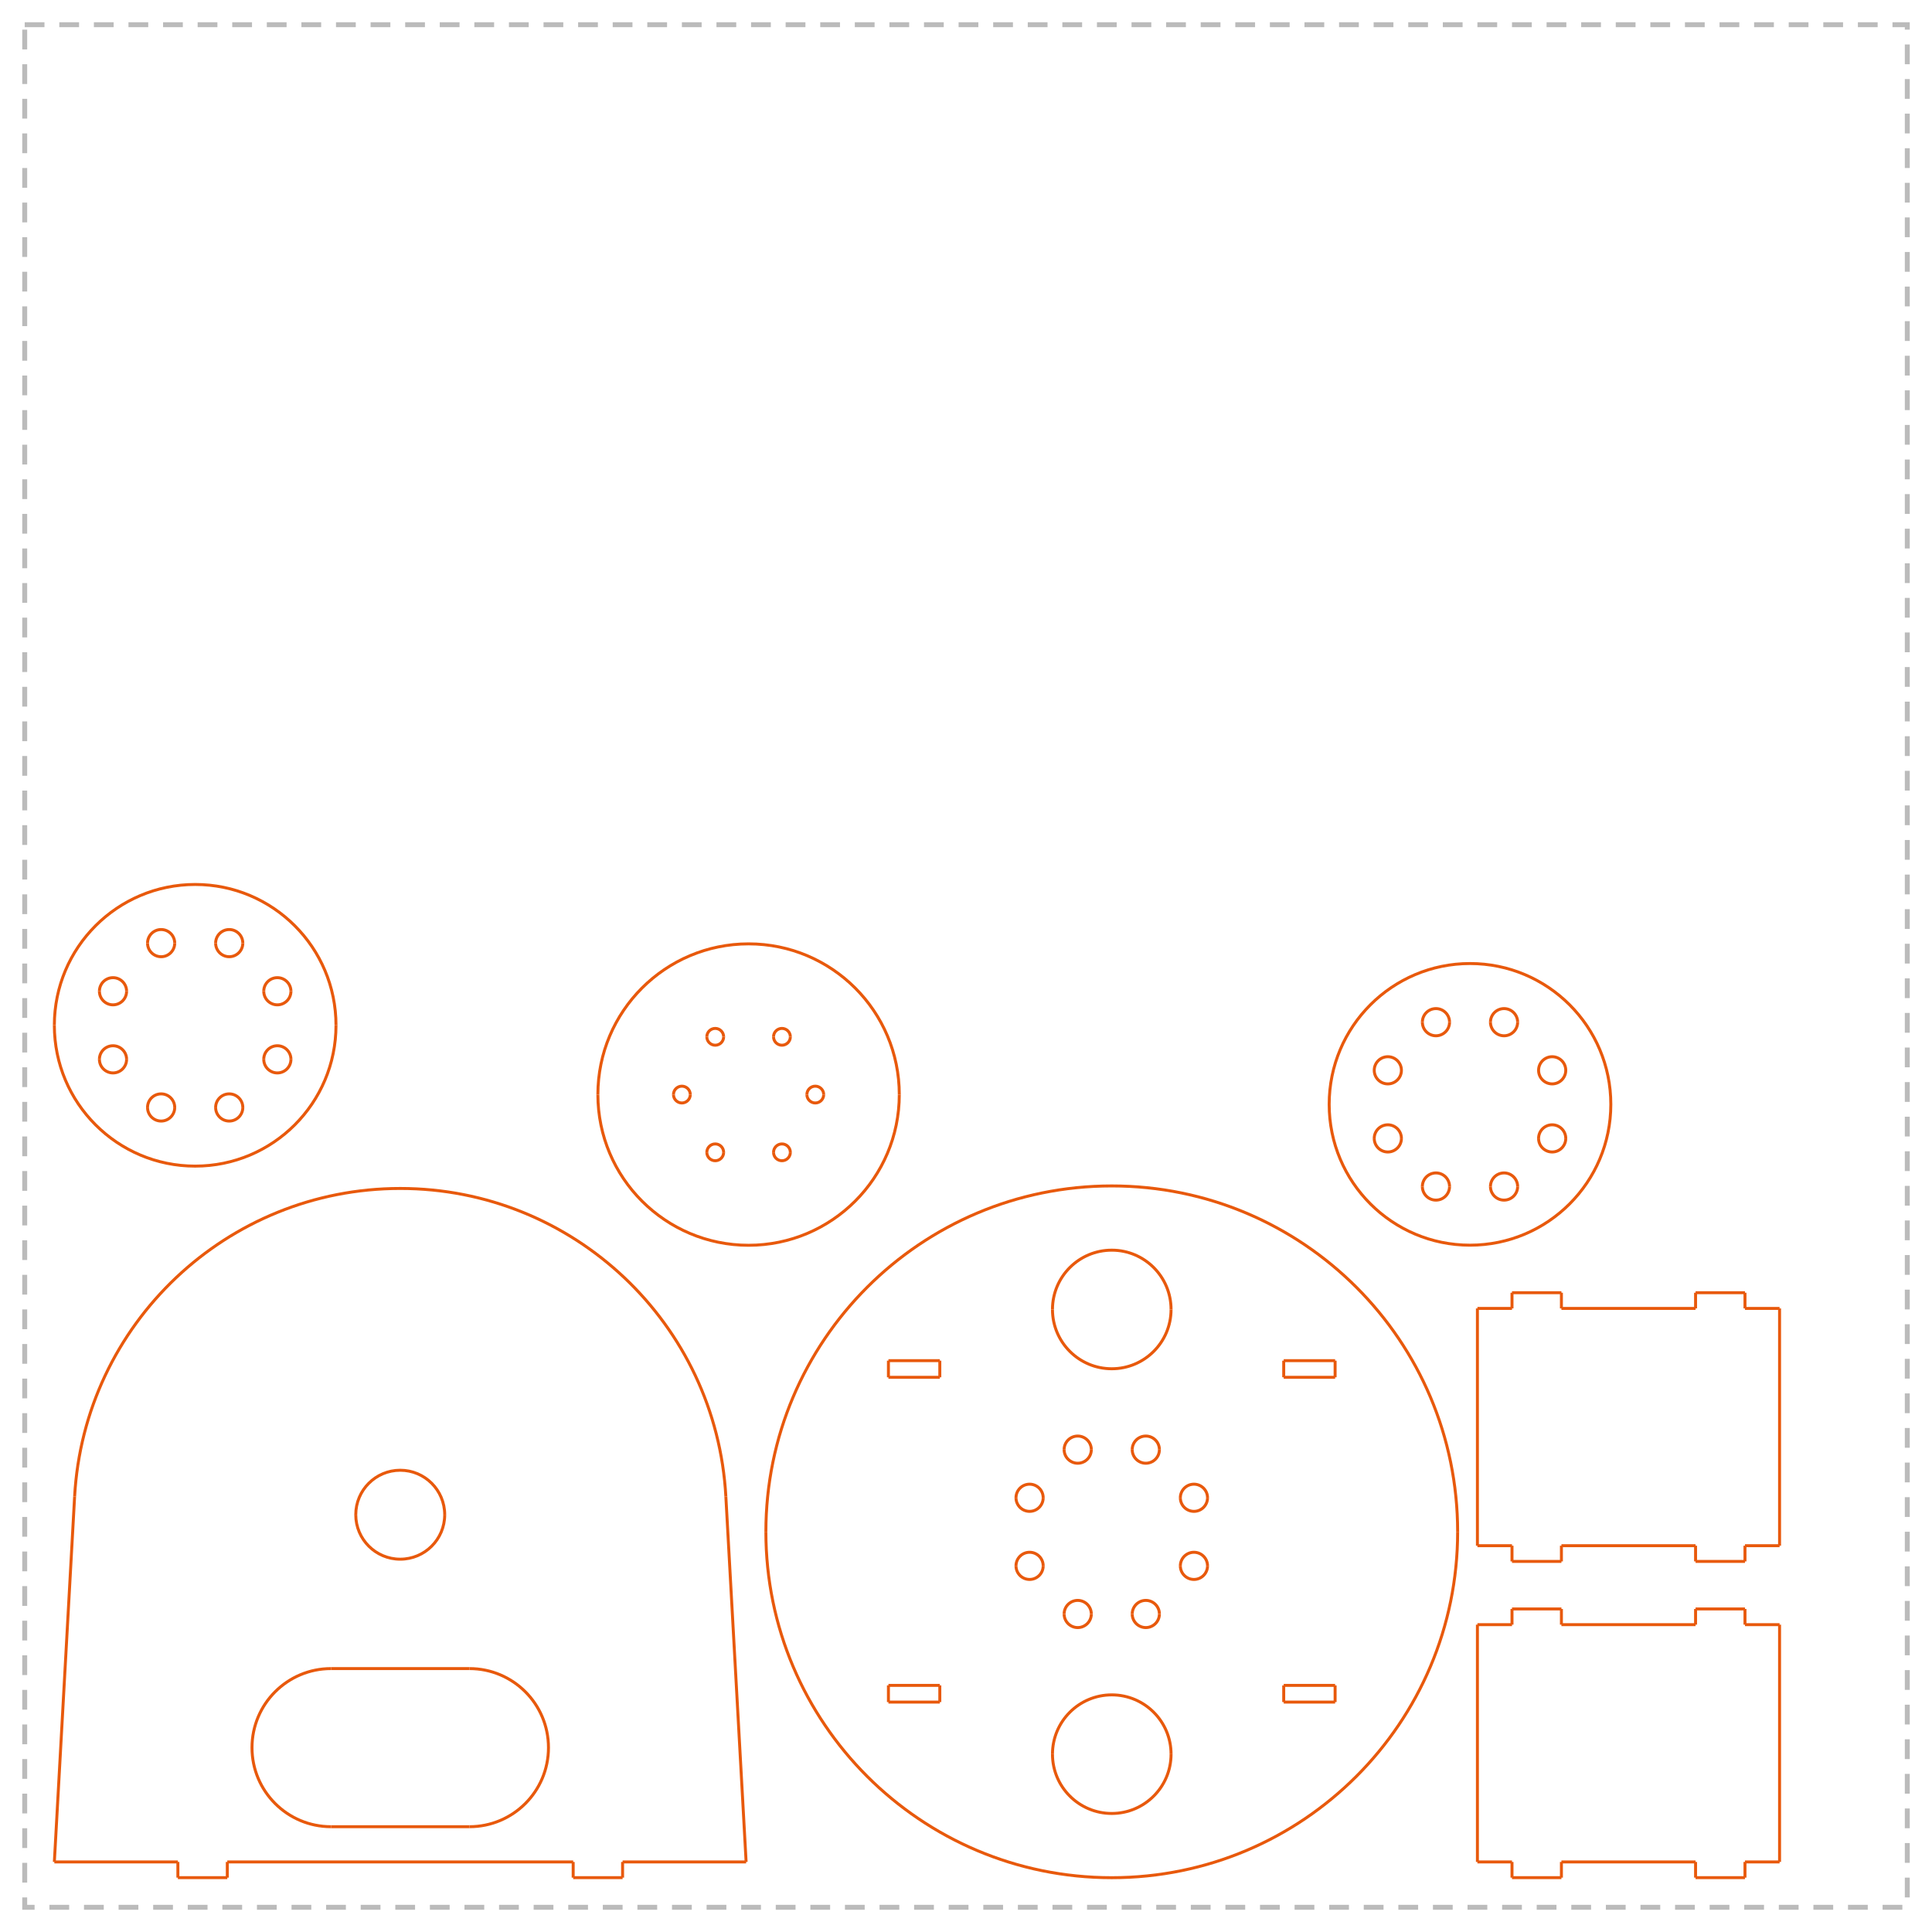
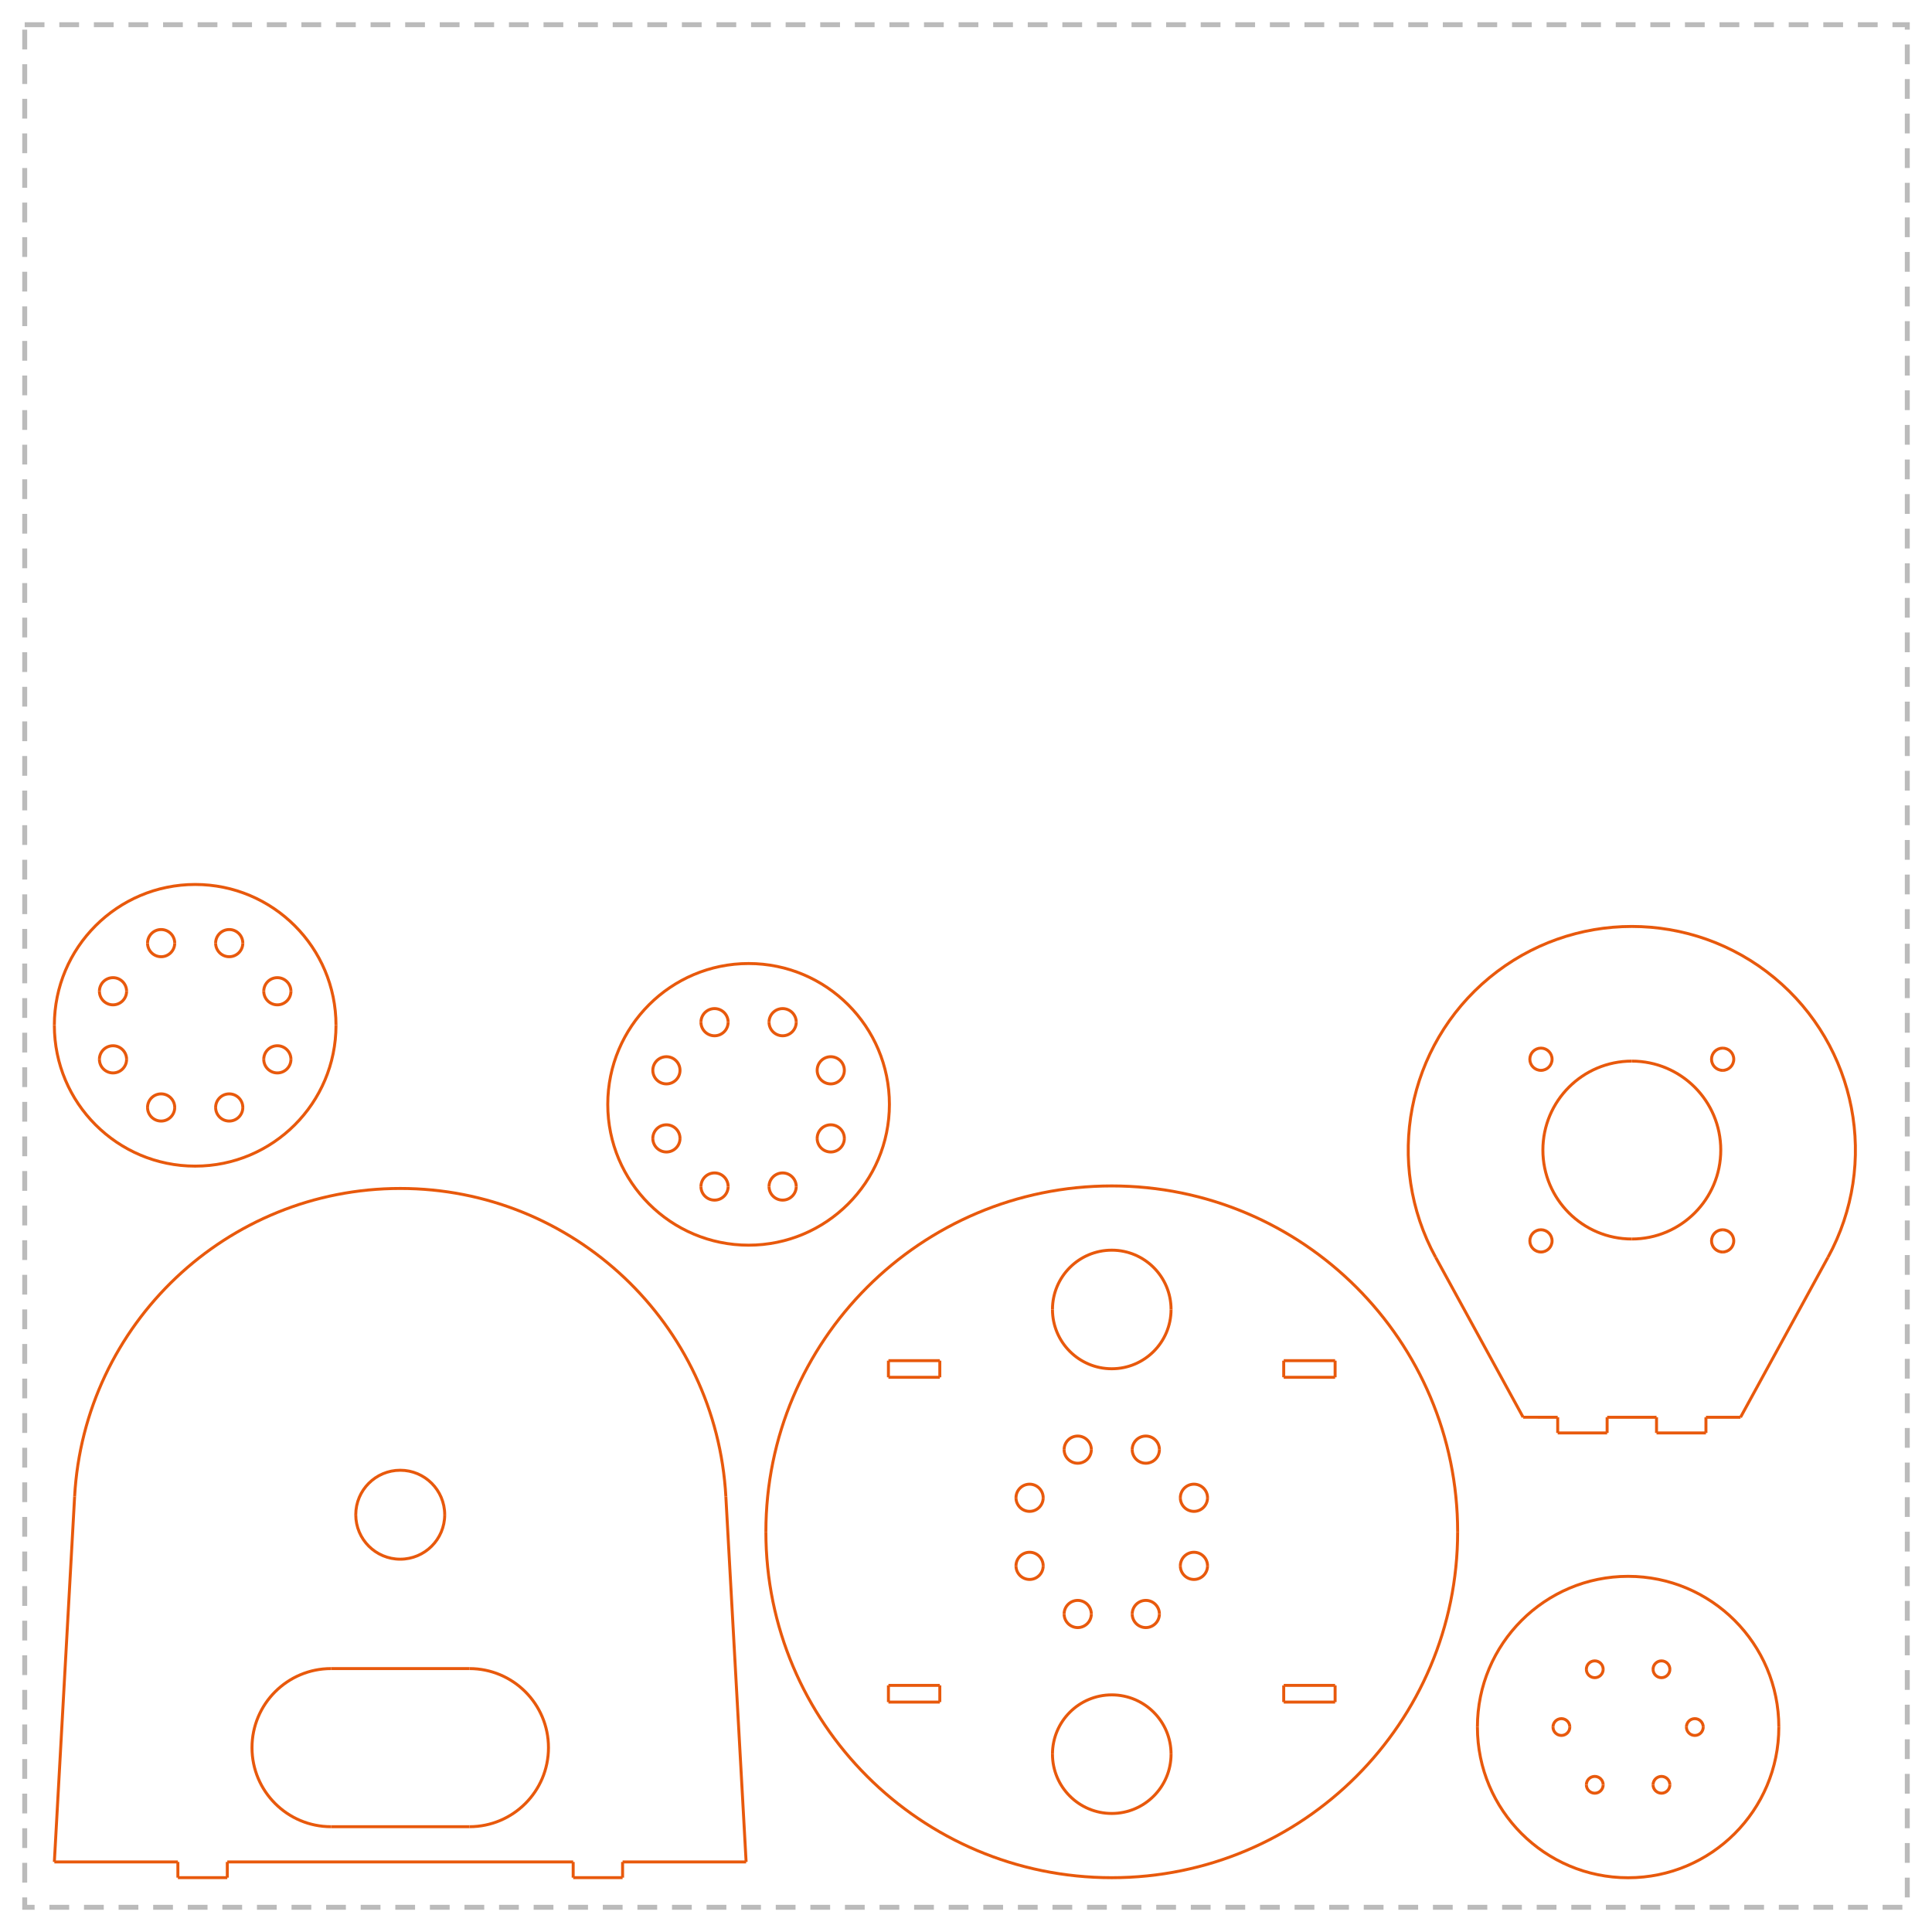
<svg xmlns="http://www.w3.org/2000/svg" viewBox="-5 -5 391 391" width="391mm" height="391mm">
  <rect x="0" y="0" width="381" height="381" fill="none" stroke="#bbb" stroke-dasharray="4 3" />
  <g fill="none" stroke="#e8590c" stroke-width="0.6">
    <line x1="6.00" y1="371.82" x2="31.00" y2="371.82" />
    <line x1="31.00" y1="371.82" x2="31.00" y2="375.00" />
    <line x1="31.00" y1="375.00" x2="41.00" y2="375.00" />
    <line x1="41.00" y1="375.00" x2="41.00" y2="371.82" />
    <line x1="41.00" y1="371.82" x2="111.00" y2="371.82" />
    <line x1="111.00" y1="371.82" x2="111.00" y2="375.00" />
    <line x1="111.00" y1="375.00" x2="121.00" y2="375.00" />
    <line x1="121.00" y1="375.00" x2="121.00" y2="371.82" />
    <line x1="121.00" y1="371.82" x2="146.00" y2="371.82" />
    <line x1="146.00" y1="371.82" x2="141.90" y2="297.89" />
    <path d="M 141.90 297.89 A 66.00 66.00 0 0 0 10.10 297.89" />
    <line x1="10.10" y1="297.89" x2="6.00" y2="371.82" />
    <line x1="62.00" y1="332.69" x2="90.00" y2="332.69" />
    <path d="M 90.00 332.69 A 16.00 16.00 0 0 1 90.00 364.69" />
    <line x1="90.00" y1="364.69" x2="62.00" y2="364.69" />
    <path d="M 62.00 364.69 A 16.00 16.00 0 0 1 62.00 332.69" />
    <path d="M 85.00 301.55 A 9.00 9.00 0 0 0 67.00 301.55" />
    <path d="M 67.00 301.55 A 9.00 9.00 0 0 0 85.00 301.55" />
    <path d="M 290.00 305.01 A 70.00 70.00 0 0 0 150.00 305.01" />
    <path d="M 150.00 305.01 A 70.00 70.00 0 0 0 290.00 305.01" />
    <path d="M 239.38 298.12 A 2.75 2.75 0 0 0 233.88 298.12" />
    <path d="M 233.88 298.12 A 2.75 2.75 0 0 0 239.38 298.12" />
    <path d="M 229.64 288.38 A 2.75 2.75 0 0 0 224.14 288.38" />
    <path d="M 224.14 288.38 A 2.75 2.75 0 0 0 229.64 288.38" />
    <path d="M 215.86 288.38 A 2.75 2.75 0 0 0 210.36 288.38" />
    <path d="M 210.36 288.38 A 2.75 2.75 0 0 0 215.86 288.38" />
    <path d="M 206.12 298.12 A 2.75 2.75 0 0 0 200.62 298.12" />
    <path d="M 200.62 298.12 A 2.75 2.75 0 0 0 206.12 298.12" />
    <path d="M 206.12 311.90 A 2.75 2.75 0 0 0 200.62 311.90" />
    <path d="M 200.62 311.90 A 2.75 2.75 0 0 0 206.12 311.90" />
    <path d="M 215.86 321.64 A 2.75 2.75 0 0 0 210.36 321.64" />
    <path d="M 210.36 321.64 A 2.75 2.75 0 0 0 215.86 321.64" />
    <path d="M 229.64 321.64 A 2.75 2.75 0 0 0 224.14 321.64" />
    <path d="M 224.14 321.64 A 2.75 2.75 0 0 0 229.64 321.64" />
    <path d="M 239.38 311.90 A 2.75 2.75 0 0 0 233.88 311.90" />
    <path d="M 233.88 311.90 A 2.75 2.75 0 0 0 239.38 311.90" />
    <path d="M 232.00 260.01 A 12.00 12.00 0 0 0 208.00 260.01" />
    <path d="M 208.00 260.01 A 12.00 12.00 0 0 0 232.00 260.01" />
    <path d="M 232.00 350.01 A 12.00 12.00 0 0 0 208.00 350.01" />
    <path d="M 208.00 350.01 A 12.00 12.00 0 0 0 232.00 350.01" />
    <line x1="174.80" y1="273.74" x2="185.20" y2="273.74" />
    <line x1="185.20" y1="273.74" x2="185.20" y2="270.37" />
    <line x1="185.20" y1="270.37" x2="174.80" y2="270.37" />
    <line x1="174.80" y1="270.37" x2="174.80" y2="273.74" />
    <line x1="254.80" y1="273.74" x2="265.20" y2="273.74" />
    <line x1="265.20" y1="273.74" x2="265.20" y2="270.37" />
    <line x1="265.20" y1="270.37" x2="254.80" y2="270.37" />
    <line x1="254.80" y1="270.37" x2="254.80" y2="273.74" />
    <line x1="174.80" y1="339.47" x2="185.20" y2="339.47" />
    <line x1="185.20" y1="339.47" x2="185.20" y2="336.09" />
    <line x1="185.20" y1="336.09" x2="174.80" y2="336.09" />
    <line x1="174.80" y1="336.09" x2="174.80" y2="339.47" />
    <line x1="254.80" y1="339.47" x2="265.20" y2="339.47" />
    <line x1="265.20" y1="339.47" x2="265.20" y2="336.09" />
    <line x1="265.20" y1="336.09" x2="254.80" y2="336.09" />
    <line x1="254.80" y1="336.09" x2="254.80" y2="339.47" />
-     <line x1="294.00" y1="371.82" x2="301.00" y2="371.82" />
-     <line x1="301.00" y1="371.82" x2="301.00" y2="375.00" />
-     <line x1="301.00" y1="375.00" x2="311.00" y2="375.00" />
-     <line x1="311.00" y1="375.00" x2="311.00" y2="371.82" />
-     <line x1="311.00" y1="371.82" x2="338.15" y2="371.82" />
-     <line x1="338.15" y1="371.82" x2="338.15" y2="375.00" />
-     <line x1="338.15" y1="375.00" x2="348.15" y2="375.00" />
-     <line x1="348.15" y1="375.00" x2="348.15" y2="371.82" />
-     <line x1="348.15" y1="371.82" x2="355.15" y2="371.82" />
-     <line x1="355.15" y1="371.82" x2="355.15" y2="323.80" />
-     <line x1="355.15" y1="323.80" x2="348.15" y2="323.80" />
-     <line x1="348.15" y1="323.80" x2="348.15" y2="320.62" />
-     <line x1="348.15" y1="320.62" x2="338.15" y2="320.62" />
-     <line x1="338.15" y1="320.62" x2="338.15" y2="323.80" />
-     <line x1="338.15" y1="323.80" x2="311.00" y2="323.80" />
-     <line x1="311.00" y1="323.80" x2="311.00" y2="320.62" />
-     <line x1="311.00" y1="320.62" x2="301.00" y2="320.62" />
-     <line x1="301.00" y1="320.62" x2="301.00" y2="323.80" />
-     <line x1="301.00" y1="323.80" x2="294.00" y2="323.80" />
-     <line x1="294.00" y1="323.80" x2="294.00" y2="371.82" />
-     <line x1="294.00" y1="307.82" x2="301.00" y2="307.82" />
-     <line x1="301.00" y1="307.82" x2="301.00" y2="311.00" />
-     <line x1="301.00" y1="311.00" x2="311.00" y2="311.00" />
-     <line x1="311.00" y1="311.00" x2="311.00" y2="307.82" />
-     <line x1="311.00" y1="307.82" x2="338.15" y2="307.82" />
-     <line x1="338.15" y1="307.82" x2="338.15" y2="311.00" />
-     <line x1="338.15" y1="311.00" x2="348.15" y2="311.00" />
-     <line x1="348.15" y1="311.00" x2="348.15" y2="307.82" />
-     <line x1="348.15" y1="307.82" x2="355.15" y2="307.82" />
-     <line x1="355.15" y1="307.82" x2="355.15" y2="259.80" />
-     <line x1="355.15" y1="259.80" x2="348.15" y2="259.80" />
-     <line x1="348.15" y1="259.80" x2="348.15" y2="256.62" />
-     <line x1="348.15" y1="256.62" x2="338.15" y2="256.62" />
-     <line x1="338.15" y1="256.62" x2="338.15" y2="259.80" />
-     <line x1="338.15" y1="259.80" x2="311.00" y2="259.80" />
-     <line x1="311.00" y1="259.80" x2="311.00" y2="256.62" />
-     <line x1="311.00" y1="256.62" x2="301.00" y2="256.62" />
-     <line x1="301.00" y1="256.62" x2="301.00" y2="259.80" />
-     <line x1="301.00" y1="259.80" x2="294.00" y2="259.80" />
-     <line x1="294.00" y1="259.80" x2="294.00" y2="307.82" />
-     <path d="M 177.00 216.52 A 30.50 30.50 0 0 0 116.00 216.52" />
-     <path d="M 116.00 216.52 A 30.50 30.50 0 0 0 177.00 216.52" />
-     <path d="M 161.70 216.52 A 1.70 1.70 0 0 0 158.30 216.52" />
-     <path d="M 158.30 216.52 A 1.70 1.70 0 0 0 161.70 216.52" />
-     <path d="M 154.95 204.83 A 1.70 1.70 0 0 0 151.55 204.83" />
-     <path d="M 151.55 204.83 A 1.70 1.70 0 0 0 154.95 204.83" />
-     <path d="M 141.45 204.83 A 1.70 1.70 0 0 0 138.05 204.83" />
-     <path d="M 138.05 204.83 A 1.70 1.70 0 0 0 141.45 204.83" />
-     <path d="M 134.70 216.52 A 1.70 1.70 0 0 0 131.30 216.52" />
-     <path d="M 131.30 216.52 A 1.70 1.70 0 0 0 134.70 216.52" />
-     <path d="M 141.45 228.21 A 1.70 1.70 0 0 0 138.05 228.21" />
-     <path d="M 138.05 228.21 A 1.70 1.70 0 0 0 141.45 228.21" />
-     <path d="M 154.95 228.21 A 1.70 1.70 0 0 0 151.55 228.21" />
-     <path d="M 151.55 228.21 A 1.70 1.70 0 0 0 154.95 228.21" />
-     <path d="M 321.00 218.50 A 28.50 28.50 0 0 0 264.00 218.50" />
-     <path d="M 264.00 218.50 A 28.50 28.50 0 0 0 321.00 218.50" />
-     <path d="M 311.88 211.61 A 2.75 2.75 0 0 0 306.38 211.61" />
-     <path d="M 306.38 211.61 A 2.75 2.75 0 0 0 311.88 211.61" />
-     <path d="M 302.14 201.87 A 2.75 2.75 0 0 0 296.64 201.87" />
-     <path d="M 296.64 201.87 A 2.75 2.75 0 0 0 302.14 201.87" />
-     <path d="M 288.36 201.87 A 2.75 2.75 0 0 0 282.86 201.87" />
-     <path d="M 282.86 201.87 A 2.75 2.75 0 0 0 288.36 201.87" />
-     <path d="M 278.62 211.61 A 2.75 2.75 0 0 0 273.12 211.61" />
-     <path d="M 273.12 211.61 A 2.75 2.75 0 0 0 278.62 211.61" />
-     <path d="M 278.62 225.39 A 2.75 2.75 0 0 0 273.12 225.39" />
-     <path d="M 273.12 225.39 A 2.75 2.75 0 0 0 278.62 225.39" />
-     <path d="M 288.36 235.13 A 2.75 2.75 0 0 0 282.86 235.13" />
-     <path d="M 282.86 235.13 A 2.75 2.75 0 0 0 288.36 235.13" />
-     <path d="M 302.14 235.13 A 2.75 2.75 0 0 0 296.64 235.13" />
-     <path d="M 296.64 235.13 A 2.75 2.75 0 0 0 302.14 235.13" />
-     <path d="M 311.88 225.39 A 2.75 2.75 0 0 0 306.38 225.39" />
-     <path d="M 306.38 225.39 A 2.75 2.75 0 0 0 311.88 225.39" />
+     <line x1="303.25" y1="281.82" x2="310.25" y2="281.83" />
+     <line x1="310.25" y1="281.83" x2="310.25" y2="285.00" />
+     <line x1="310.25" y1="285.00" x2="320.25" y2="285.00" />
+     <line x1="320.25" y1="285.00" x2="320.25" y2="281.83" />
+     <line x1="320.25" y1="281.83" x2="330.25" y2="281.83" />
+     <line x1="330.25" y1="281.83" x2="330.25" y2="285.00" />
+     <line x1="330.25" y1="285.00" x2="340.25" y2="285.00" />
+     <line x1="340.25" y1="285.00" x2="340.25" y2="281.83" />
+     <line x1="340.25" y1="281.83" x2="347.25" y2="281.83" />
+     <line x1="347.25" y1="281.83" x2="364.95" y2="249.46" />
+     <path d="M 364.95 249.46 A 45.25 45.25 0 1 0 285.55 249.46" />
+     <line x1="285.55" y1="249.46" x2="303.25" y2="281.82" />
+     <path d="M 325.25 245.75 A 18.00 18.00 0 0 0 325.25 209.75" />
+     <path d="M 325.25 209.75 A 18.00 18.00 0 0 0 325.25 245.75" />
+     <path d="M 343.63 248.38 A 2.25 2.25 0 0 0 343.63 243.88" />
+     <path d="M 343.63 243.88 A 2.25 2.25 0 0 0 343.63 248.38" />
+     <path d="M 343.63 211.62 A 2.25 2.25 0 0 0 343.63 207.12" />
+     <path d="M 343.63 207.12 A 2.25 2.25 0 0 0 343.63 211.62" />
+     <path d="M 306.86 211.62 A 2.25 2.25 0 0 0 306.86 207.12" />
+     <path d="M 306.86 207.12 A 2.25 2.25 0 0 0 306.86 211.62" />
+     <path d="M 306.86 248.38 A 2.25 2.25 0 0 0 306.86 243.88" />
+     <path d="M 306.86 243.88 A 2.25 2.25 0 0 0 306.86 248.38" />
+     <path d="M 355.00 344.52 A 30.50 30.50 0 0 0 294.00 344.52" />
+     <path d="M 294.00 344.52 A 30.50 30.50 0 0 0 355.00 344.52" />
+     <path d="M 339.70 344.52 A 1.70 1.70 0 0 0 336.30 344.52" />
+     <path d="M 336.30 344.52 A 1.70 1.70 0 0 0 339.70 344.52" />
+     <path d="M 332.95 332.83 A 1.70 1.70 0 0 0 329.55 332.83" />
+     <path d="M 329.55 332.83 A 1.70 1.70 0 0 0 332.95 332.83" />
+     <path d="M 319.45 332.83 A 1.70 1.70 0 0 0 316.05 332.83" />
+     <path d="M 316.05 332.83 A 1.70 1.70 0 0 0 319.45 332.83" />
+     <path d="M 312.70 344.52 A 1.70 1.70 0 0 0 309.30 344.52" />
+     <path d="M 309.30 344.52 A 1.70 1.70 0 0 0 312.70 344.52" />
+     <path d="M 319.45 356.21 A 1.70 1.70 0 0 0 316.05 356.21" />
+     <path d="M 316.05 356.21 A 1.70 1.70 0 0 0 319.45 356.21" />
+     <path d="M 332.95 356.21 A 1.70 1.70 0 0 0 329.55 356.21" />
+     <path d="M 329.55 356.21 A 1.70 1.70 0 0 0 332.95 356.21" />
+     <path d="M 175.00 218.50 A 28.50 28.50 0 0 0 118.00 218.50" />
+     <path d="M 118.00 218.50 A 28.50 28.50 0 0 0 175.00 218.50" />
+     <path d="M 165.88 211.61 A 2.75 2.75 0 0 0 160.38 211.61" />
+     <path d="M 160.38 211.61 A 2.75 2.75 0 0 0 165.88 211.61" />
+     <path d="M 156.14 201.87 A 2.75 2.75 0 0 0 150.64 201.87" />
+     <path d="M 150.64 201.87 A 2.75 2.75 0 0 0 156.14 201.87" />
+     <path d="M 142.36 201.87 A 2.75 2.75 0 0 0 136.86 201.87" />
+     <path d="M 136.86 201.87 A 2.75 2.75 0 0 0 142.36 201.87" />
+     <path d="M 132.62 211.61 A 2.75 2.75 0 0 0 127.12 211.61" />
+     <path d="M 127.12 211.61 A 2.75 2.75 0 0 0 132.62 211.61" />
+     <path d="M 132.62 225.39 A 2.75 2.75 0 0 0 127.12 225.39" />
+     <path d="M 127.12 225.39 A 2.75 2.75 0 0 0 132.62 225.39" />
+     <path d="M 142.36 235.13 A 2.75 2.75 0 0 0 136.86 235.13" />
+     <path d="M 136.86 235.13 A 2.75 2.75 0 0 0 142.36 235.13" />
+     <path d="M 156.14 235.13 A 2.75 2.75 0 0 0 150.64 235.13" />
+     <path d="M 150.64 235.13 A 2.75 2.75 0 0 0 156.14 235.13" />
+     <path d="M 165.88 225.39 A 2.75 2.75 0 0 0 160.38 225.39" />
+     <path d="M 160.38 225.39 A 2.75 2.75 0 0 0 165.88 225.39" />
    <path d="M 63.00 202.50 A 28.50 28.50 0 0 0 6.00 202.50" />
    <path d="M 6.00 202.50 A 28.50 28.50 0 0 0 63.00 202.50" />
    <path d="M 53.88 195.61 A 2.75 2.75 0 0 0 48.38 195.61" />
    <path d="M 48.38 195.61 A 2.75 2.75 0 0 0 53.88 195.61" />
    <path d="M 44.14 185.87 A 2.75 2.75 0 0 0 38.64 185.87" />
    <path d="M 38.64 185.87 A 2.75 2.75 0 0 0 44.14 185.87" />
    <path d="M 30.36 185.87 A 2.75 2.75 0 0 0 24.86 185.87" />
    <path d="M 24.86 185.87 A 2.75 2.75 0 0 0 30.36 185.87" />
    <path d="M 20.62 195.61 A 2.75 2.75 0 0 0 15.12 195.61" />
    <path d="M 15.12 195.61 A 2.75 2.75 0 0 0 20.62 195.61" />
    <path d="M 20.62 209.39 A 2.75 2.75 0 0 0 15.12 209.39" />
    <path d="M 15.12 209.39 A 2.75 2.75 0 0 0 20.62 209.39" />
    <path d="M 30.36 219.13 A 2.75 2.75 0 0 0 24.86 219.13" />
    <path d="M 24.86 219.13 A 2.75 2.75 0 0 0 30.36 219.13" />
    <path d="M 44.14 219.13 A 2.75 2.75 0 0 0 38.64 219.13" />
    <path d="M 38.64 219.13 A 2.75 2.75 0 0 0 44.14 219.13" />
    <path d="M 53.88 209.39 A 2.75 2.75 0 0 0 48.38 209.39" />
    <path d="M 48.38 209.39 A 2.75 2.75 0 0 0 53.88 209.39" />
  </g>
</svg>
